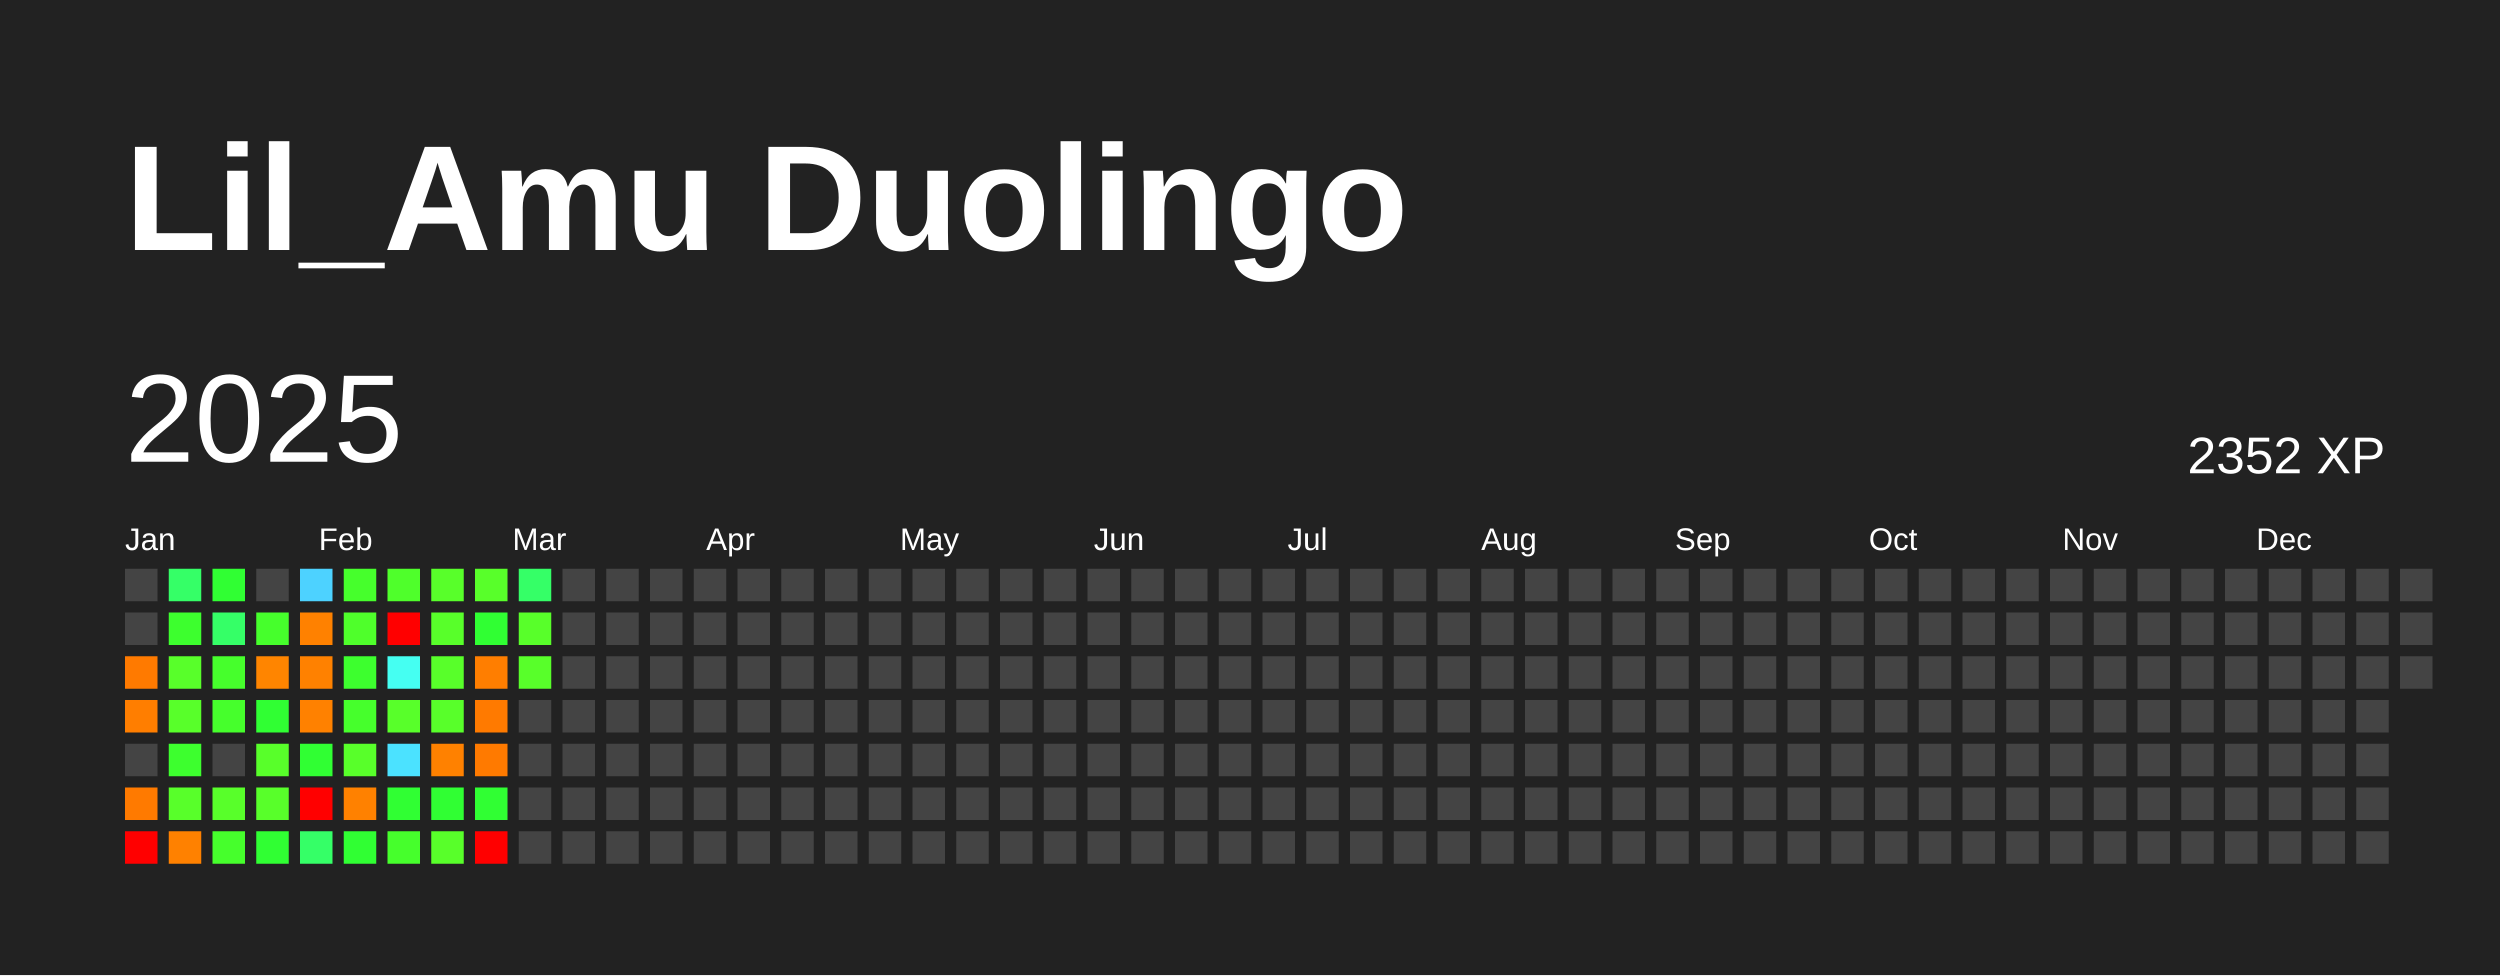
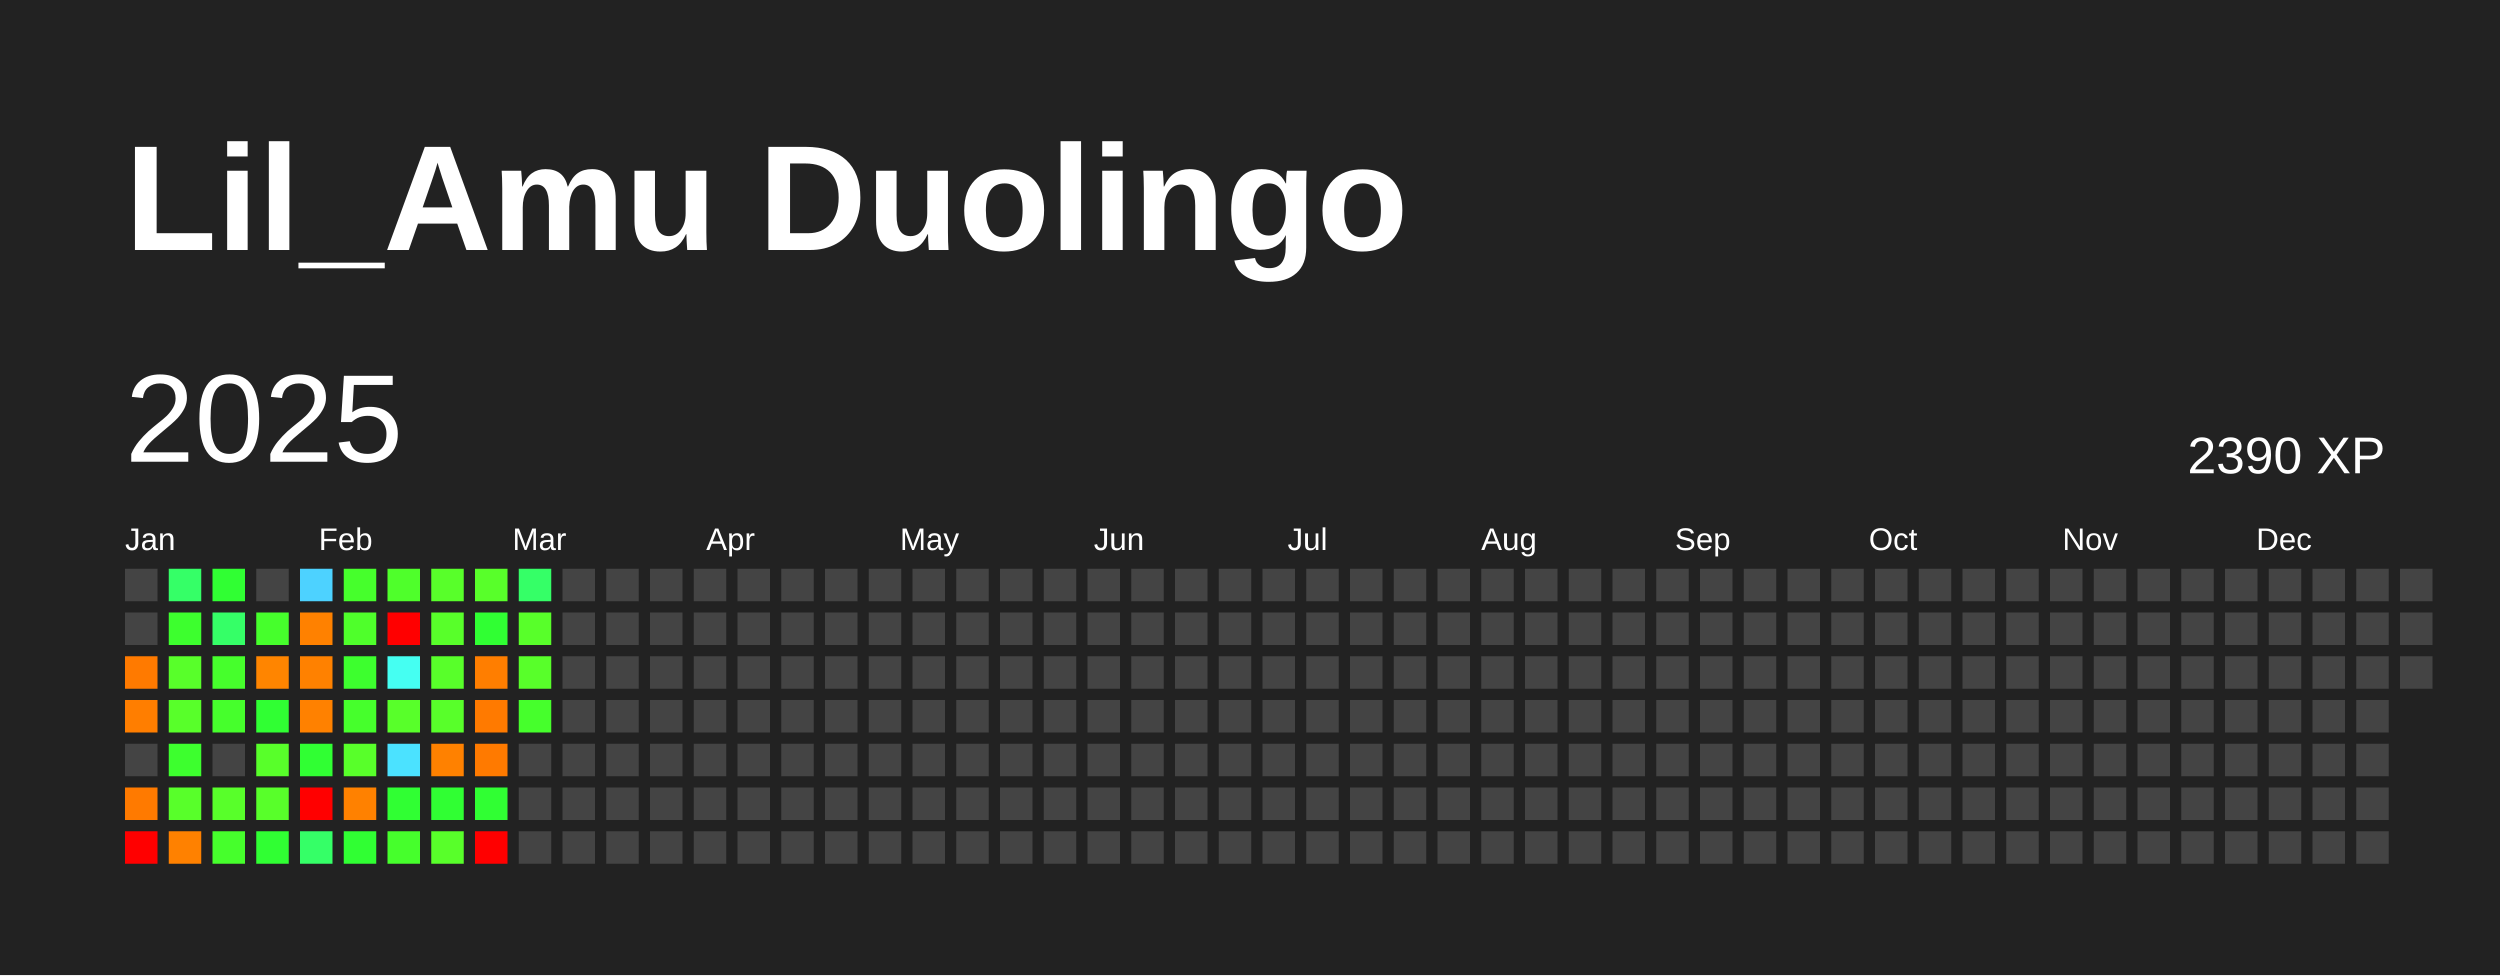
<svg xmlns="http://www.w3.org/2000/svg" baseProfile="full" height="78mm" version="1.1" viewBox="0,0,200,78" width="200mm">
  <defs />
  <rect fill="#222222" height="78" width="200" x="0" y="0" />
  <text fill="#FFFFFF" style="font-size:12px; font-family:Arial; font-weight:bold;" x="10" y="20">Lil_Amu Duolingo</text>
  <text dominant-baseline="hanging" fill="#FFFFFF" style="font-size:10.0px; font-family:Arial;" x="10" y="30">2025</text>
-   <text dominant-baseline="hanging" fill="#FFFFFF" style="font-size:4.125px; font-family:Arial;" x="175" y="35">2352 XP</text>
+   <text dominant-baseline="hanging" fill="#FFFFFF" style="font-size:4.125px; font-family:Arial;" x="175" y="35">2390 XP</text>
  <text fill="#FFFFFF" style="font-size:2.5px; font-family:Arial" x="10.0" y="44">Jan</text>
  <text fill="#FFFFFF" style="font-size:2.5px; font-family:Arial" x="25.5" y="44">Feb</text>
  <text fill="#FFFFFF" style="font-size:2.5px; font-family:Arial" x="41.0" y="44">Mar</text>
  <text fill="#FFFFFF" style="font-size:2.5px; font-family:Arial" x="56.5" y="44">Apr</text>
  <text fill="#FFFFFF" style="font-size:2.5px; font-family:Arial" x="72.0" y="44">May</text>
  <text fill="#FFFFFF" style="font-size:2.5px; font-family:Arial" x="87.5" y="44">Jun</text>
  <text fill="#FFFFFF" style="font-size:2.5px; font-family:Arial" x="103.0" y="44">Jul</text>
  <text fill="#FFFFFF" style="font-size:2.5px; font-family:Arial" x="118.5" y="44">Aug</text>
  <text fill="#FFFFFF" style="font-size:2.5px; font-family:Arial" x="134.0" y="44">Sep</text>
  <text fill="#FFFFFF" style="font-size:2.5px; font-family:Arial" x="149.5" y="44">Oct</text>
  <text fill="#FFFFFF" style="font-size:2.5px; font-family:Arial" x="165.0" y="44">Nov</text>
  <text fill="#FFFFFF" style="font-size:2.5px; font-family:Arial" x="180.5" y="44">Dec</text>
  <rect fill="#444444" height="2.6" width="2.6" x="10.0" y="45.5" />
  <rect fill="#444444" height="2.6" width="2.6" x="10.0" y="49.0" />
  <rect fill="#ff7a00" height="2.6" width="2.6" x="10.0" y="52.5" />
  <rect fill="#ff7e00" height="2.6" width="2.6" x="10.0" y="56.0" />
  <rect fill="#444444" height="2.6" width="2.6" x="10.0" y="59.5" />
  <rect fill="#ff7a00" height="2.6" width="2.6" x="10.0" y="63.0" />
  <rect fill="red" height="2.6" width="2.6" x="10.0" y="66.5" />
  <rect fill="#35ff67" height="2.6" width="2.6" x="13.5" y="45.5" />
  <rect fill="#3dff2e" height="2.6" width="2.6" x="13.5" y="49.0" />
  <rect fill="#58ff2a" height="2.6" width="2.6" x="13.5" y="52.5" />
  <rect fill="#58ff2a" height="2.6" width="2.6" x="13.5" y="56.0" />
  <rect fill="#3dff2e" height="2.6" width="2.6" x="13.5" y="59.5" />
  <rect fill="#58ff2a" height="2.6" width="2.6" x="13.5" y="63.0" />
  <rect fill="#ff8100" height="2.6" width="2.6" x="13.5" y="66.5" />
  <rect fill="#30ff33" height="2.6" width="2.6" x="17.0" y="45.5" />
  <rect fill="#35ff67" height="2.6" width="2.6" x="17.0" y="49.0" />
  <rect fill="#46ff2c" height="2.6" width="2.6" x="17.0" y="52.5" />
  <rect fill="#46ff2c" height="2.6" width="2.6" x="17.0" y="56.0" />
  <rect fill="#444444" height="2.6" width="2.6" x="17.0" y="59.5" />
  <rect fill="#58ff2a" height="2.6" width="2.6" x="17.0" y="63.0" />
  <rect fill="#46ff2c" height="2.6" width="2.6" x="17.0" y="66.5" />
  <rect fill="#444444" height="2.6" width="2.6" x="20.5" y="45.5" />
  <rect fill="#46ff2c" height="2.6" width="2.6" x="20.5" y="49.0" />
  <rect fill="#ff8500" height="2.6" width="2.6" x="20.5" y="52.5" />
  <rect fill="#30ff33" height="2.6" width="2.6" x="20.5" y="56.0" />
  <rect fill="#58ff2a" height="2.6" width="2.6" x="20.5" y="59.5" />
  <rect fill="#58ff2a" height="2.6" width="2.6" x="20.5" y="63.0" />
  <rect fill="#30ff33" height="2.6" width="2.6" x="20.5" y="66.5" />
  <rect fill="#4dd2ff" height="2.6" width="2.6" x="24.0" y="45.5" />
  <rect fill="#ff8100" height="2.6" width="2.6" x="24.0" y="49.0" />
  <rect fill="#ff8100" height="2.6" width="2.6" x="24.0" y="52.5" />
  <rect fill="#ff8100" height="2.6" width="2.6" x="24.0" y="56.0" />
  <rect fill="#30ff33" height="2.6" width="2.6" x="24.0" y="59.5" />
  <rect fill="red" height="2.6" width="2.6" x="24.0" y="63.0" />
  <rect fill="#35ff67" height="2.6" width="2.6" x="24.0" y="66.5" />
  <rect fill="#46ff2c" height="2.6" width="2.6" x="27.5" y="45.5" />
  <rect fill="#4fff2b" height="2.6" width="2.6" x="27.5" y="49.0" />
  <rect fill="#3dff2e" height="2.6" width="2.6" x="27.5" y="52.5" />
  <rect fill="#46ff2c" height="2.6" width="2.6" x="27.5" y="56.0" />
  <rect fill="#58ff2a" height="2.6" width="2.6" x="27.5" y="59.5" />
  <rect fill="#ff8100" height="2.6" width="2.6" x="27.5" y="63.0" />
  <rect fill="#30ff33" height="2.6" width="2.6" x="27.5" y="66.5" />
  <rect fill="#4fff2b" height="2.6" width="2.6" x="31.0" y="45.5" />
  <rect fill="red" height="2.6" width="2.6" x="31.0" y="49.0" />
  <rect fill="#45fff2" height="2.6" width="2.6" x="31.0" y="52.5" />
  <rect fill="#58ff2a" height="2.6" width="2.6" x="31.0" y="56.0" />
  <rect fill="#4be2ff" height="2.6" width="2.6" x="31.0" y="59.5" />
  <rect fill="#30ff33" height="2.6" width="2.6" x="31.0" y="63.0" />
  <rect fill="#46ff2c" height="2.6" width="2.6" x="31.0" y="66.5" />
  <rect fill="#58ff2a" height="2.6" width="2.6" x="34.5" y="45.5" />
  <rect fill="#58ff2a" height="2.6" width="2.6" x="34.5" y="49.0" />
  <rect fill="#58ff2a" height="2.6" width="2.6" x="34.5" y="52.5" />
  <rect fill="#58ff2a" height="2.6" width="2.6" x="34.5" y="56.0" />
  <rect fill="#ff8100" height="2.6" width="2.6" x="34.5" y="59.5" />
  <rect fill="#30ff33" height="2.6" width="2.6" x="34.5" y="63.0" />
  <rect fill="#58ff2a" height="2.6" width="2.6" x="34.5" y="66.5" />
  <rect fill="#58ff2a" height="2.6" width="2.6" x="38.0" y="45.5" />
  <rect fill="#30ff33" height="2.6" width="2.6" x="38.0" y="49.0" />
  <rect fill="#ff7e00" height="2.6" width="2.6" x="38.0" y="52.5" />
  <rect fill="#ff7a00" height="2.6" width="2.6" x="38.0" y="56.0" />
  <rect fill="#ff7a00" height="2.6" width="2.6" x="38.0" y="59.5" />
  <rect fill="#30ff33" height="2.6" width="2.6" x="38.0" y="63.0" />
  <rect fill="red" height="2.6" width="2.6" x="38.0" y="66.5" />
  <rect fill="#35ff67" height="2.6" width="2.6" x="41.5" y="45.5" />
  <rect fill="#58ff2a" height="2.6" width="2.6" x="41.5" y="49.0" />
  <rect fill="#58ff2a" height="2.6" width="2.6" x="41.5" y="52.5" />
-   <rect fill="#444444" height="2.6" width="2.6" x="41.5" y="56.0" />
+   <rect fill="#46ff2c" height="2.6" width="2.6" x="41.5" y="56.0" />
  <rect fill="#444444" height="2.6" width="2.6" x="41.5" y="59.5" />
  <rect fill="#444444" height="2.6" width="2.6" x="41.5" y="63.0" />
  <rect fill="#444444" height="2.6" width="2.6" x="41.5" y="66.5" />
  <rect fill="#444444" height="2.6" width="2.6" x="45.0" y="45.5" />
  <rect fill="#444444" height="2.6" width="2.6" x="45.0" y="49.0" />
  <rect fill="#444444" height="2.6" width="2.6" x="45.0" y="52.5" />
  <rect fill="#444444" height="2.6" width="2.6" x="45.0" y="56.0" />
  <rect fill="#444444" height="2.6" width="2.6" x="45.0" y="59.5" />
  <rect fill="#444444" height="2.6" width="2.6" x="45.0" y="63.0" />
  <rect fill="#444444" height="2.6" width="2.6" x="45.0" y="66.5" />
  <rect fill="#444444" height="2.6" width="2.6" x="48.5" y="45.5" />
  <rect fill="#444444" height="2.6" width="2.6" x="48.5" y="49.0" />
  <rect fill="#444444" height="2.6" width="2.6" x="48.5" y="52.5" />
  <rect fill="#444444" height="2.6" width="2.6" x="48.5" y="56.0" />
  <rect fill="#444444" height="2.6" width="2.6" x="48.5" y="59.5" />
  <rect fill="#444444" height="2.6" width="2.6" x="48.5" y="63.0" />
  <rect fill="#444444" height="2.6" width="2.6" x="48.5" y="66.5" />
  <rect fill="#444444" height="2.6" width="2.6" x="52.0" y="45.5" />
  <rect fill="#444444" height="2.6" width="2.6" x="52.0" y="49.0" />
  <rect fill="#444444" height="2.6" width="2.6" x="52.0" y="52.5" />
  <rect fill="#444444" height="2.6" width="2.6" x="52.0" y="56.0" />
  <rect fill="#444444" height="2.6" width="2.6" x="52.0" y="59.5" />
  <rect fill="#444444" height="2.6" width="2.6" x="52.0" y="63.0" />
  <rect fill="#444444" height="2.6" width="2.6" x="52.0" y="66.5" />
  <rect fill="#444444" height="2.6" width="2.6" x="55.5" y="45.5" />
  <rect fill="#444444" height="2.6" width="2.6" x="55.5" y="49.0" />
  <rect fill="#444444" height="2.6" width="2.6" x="55.5" y="52.5" />
  <rect fill="#444444" height="2.6" width="2.6" x="55.5" y="56.0" />
  <rect fill="#444444" height="2.6" width="2.6" x="55.5" y="59.5" />
  <rect fill="#444444" height="2.6" width="2.6" x="55.5" y="63.0" />
  <rect fill="#444444" height="2.6" width="2.6" x="55.5" y="66.5" />
  <rect fill="#444444" height="2.6" width="2.6" x="59.0" y="45.5" />
  <rect fill="#444444" height="2.6" width="2.6" x="59.0" y="49.0" />
  <rect fill="#444444" height="2.6" width="2.6" x="59.0" y="52.5" />
  <rect fill="#444444" height="2.6" width="2.6" x="59.0" y="56.0" />
  <rect fill="#444444" height="2.6" width="2.6" x="59.0" y="59.5" />
  <rect fill="#444444" height="2.6" width="2.6" x="59.0" y="63.0" />
  <rect fill="#444444" height="2.6" width="2.6" x="59.0" y="66.5" />
  <rect fill="#444444" height="2.6" width="2.6" x="62.5" y="45.5" />
  <rect fill="#444444" height="2.6" width="2.6" x="62.5" y="49.0" />
  <rect fill="#444444" height="2.6" width="2.6" x="62.5" y="52.5" />
  <rect fill="#444444" height="2.6" width="2.6" x="62.5" y="56.0" />
  <rect fill="#444444" height="2.6" width="2.6" x="62.5" y="59.5" />
  <rect fill="#444444" height="2.6" width="2.6" x="62.5" y="63.0" />
  <rect fill="#444444" height="2.6" width="2.6" x="62.5" y="66.5" />
  <rect fill="#444444" height="2.6" width="2.6" x="66.0" y="45.5" />
  <rect fill="#444444" height="2.6" width="2.6" x="66.0" y="49.0" />
  <rect fill="#444444" height="2.6" width="2.6" x="66.0" y="52.5" />
  <rect fill="#444444" height="2.6" width="2.6" x="66.0" y="56.0" />
  <rect fill="#444444" height="2.6" width="2.6" x="66.0" y="59.5" />
  <rect fill="#444444" height="2.6" width="2.6" x="66.0" y="63.0" />
  <rect fill="#444444" height="2.6" width="2.6" x="66.0" y="66.5" />
  <rect fill="#444444" height="2.6" width="2.6" x="69.5" y="45.5" />
  <rect fill="#444444" height="2.6" width="2.6" x="69.5" y="49.0" />
  <rect fill="#444444" height="2.6" width="2.6" x="69.5" y="52.5" />
  <rect fill="#444444" height="2.6" width="2.6" x="69.5" y="56.0" />
  <rect fill="#444444" height="2.6" width="2.6" x="69.5" y="59.5" />
  <rect fill="#444444" height="2.6" width="2.6" x="69.5" y="63.0" />
  <rect fill="#444444" height="2.6" width="2.6" x="69.5" y="66.5" />
  <rect fill="#444444" height="2.6" width="2.6" x="73.0" y="45.5" />
  <rect fill="#444444" height="2.6" width="2.6" x="73.0" y="49.0" />
  <rect fill="#444444" height="2.6" width="2.6" x="73.0" y="52.5" />
  <rect fill="#444444" height="2.6" width="2.6" x="73.0" y="56.0" />
  <rect fill="#444444" height="2.6" width="2.6" x="73.0" y="59.5" />
  <rect fill="#444444" height="2.6" width="2.6" x="73.0" y="63.0" />
  <rect fill="#444444" height="2.6" width="2.6" x="73.0" y="66.5" />
  <rect fill="#444444" height="2.6" width="2.6" x="76.5" y="45.5" />
  <rect fill="#444444" height="2.6" width="2.6" x="76.5" y="49.0" />
  <rect fill="#444444" height="2.6" width="2.6" x="76.5" y="52.5" />
  <rect fill="#444444" height="2.6" width="2.6" x="76.5" y="56.0" />
  <rect fill="#444444" height="2.6" width="2.6" x="76.5" y="59.5" />
  <rect fill="#444444" height="2.6" width="2.6" x="76.5" y="63.0" />
  <rect fill="#444444" height="2.6" width="2.6" x="76.5" y="66.5" />
  <rect fill="#444444" height="2.6" width="2.6" x="80.0" y="45.5" />
  <rect fill="#444444" height="2.6" width="2.6" x="80.0" y="49.0" />
  <rect fill="#444444" height="2.6" width="2.6" x="80.0" y="52.5" />
  <rect fill="#444444" height="2.6" width="2.6" x="80.0" y="56.0" />
  <rect fill="#444444" height="2.6" width="2.6" x="80.0" y="59.5" />
  <rect fill="#444444" height="2.6" width="2.6" x="80.0" y="63.0" />
  <rect fill="#444444" height="2.6" width="2.6" x="80.0" y="66.5" />
  <rect fill="#444444" height="2.6" width="2.6" x="83.5" y="45.5" />
  <rect fill="#444444" height="2.6" width="2.6" x="83.5" y="49.0" />
  <rect fill="#444444" height="2.6" width="2.6" x="83.5" y="52.5" />
  <rect fill="#444444" height="2.6" width="2.6" x="83.5" y="56.0" />
  <rect fill="#444444" height="2.6" width="2.6" x="83.5" y="59.5" />
  <rect fill="#444444" height="2.6" width="2.6" x="83.5" y="63.0" />
  <rect fill="#444444" height="2.6" width="2.6" x="83.5" y="66.5" />
  <rect fill="#444444" height="2.6" width="2.6" x="87.0" y="45.5" />
  <rect fill="#444444" height="2.6" width="2.6" x="87.0" y="49.0" />
  <rect fill="#444444" height="2.6" width="2.6" x="87.0" y="52.5" />
  <rect fill="#444444" height="2.6" width="2.6" x="87.0" y="56.0" />
  <rect fill="#444444" height="2.6" width="2.6" x="87.0" y="59.5" />
  <rect fill="#444444" height="2.6" width="2.6" x="87.0" y="63.0" />
  <rect fill="#444444" height="2.6" width="2.6" x="87.0" y="66.5" />
  <rect fill="#444444" height="2.6" width="2.6" x="90.5" y="45.5" />
  <rect fill="#444444" height="2.6" width="2.6" x="90.5" y="49.0" />
  <rect fill="#444444" height="2.6" width="2.6" x="90.5" y="52.5" />
  <rect fill="#444444" height="2.6" width="2.6" x="90.5" y="56.0" />
  <rect fill="#444444" height="2.6" width="2.6" x="90.5" y="59.5" />
  <rect fill="#444444" height="2.6" width="2.6" x="90.5" y="63.0" />
  <rect fill="#444444" height="2.6" width="2.6" x="90.5" y="66.5" />
  <rect fill="#444444" height="2.6" width="2.6" x="94.0" y="45.5" />
  <rect fill="#444444" height="2.6" width="2.6" x="94.0" y="49.0" />
  <rect fill="#444444" height="2.6" width="2.6" x="94.0" y="52.5" />
  <rect fill="#444444" height="2.6" width="2.6" x="94.0" y="56.0" />
  <rect fill="#444444" height="2.6" width="2.6" x="94.0" y="59.5" />
  <rect fill="#444444" height="2.6" width="2.6" x="94.0" y="63.0" />
  <rect fill="#444444" height="2.6" width="2.6" x="94.0" y="66.5" />
  <rect fill="#444444" height="2.6" width="2.6" x="97.5" y="45.5" />
  <rect fill="#444444" height="2.6" width="2.6" x="97.5" y="49.0" />
  <rect fill="#444444" height="2.6" width="2.6" x="97.5" y="52.5" />
  <rect fill="#444444" height="2.6" width="2.6" x="97.5" y="56.0" />
  <rect fill="#444444" height="2.6" width="2.6" x="97.5" y="59.5" />
  <rect fill="#444444" height="2.6" width="2.6" x="97.5" y="63.0" />
  <rect fill="#444444" height="2.6" width="2.6" x="97.5" y="66.5" />
  <rect fill="#444444" height="2.6" width="2.6" x="101.0" y="45.5" />
  <rect fill="#444444" height="2.6" width="2.6" x="101.0" y="49.0" />
  <rect fill="#444444" height="2.6" width="2.6" x="101.0" y="52.5" />
  <rect fill="#444444" height="2.6" width="2.6" x="101.0" y="56.0" />
  <rect fill="#444444" height="2.6" width="2.6" x="101.0" y="59.5" />
  <rect fill="#444444" height="2.6" width="2.6" x="101.0" y="63.0" />
  <rect fill="#444444" height="2.6" width="2.6" x="101.0" y="66.5" />
  <rect fill="#444444" height="2.6" width="2.6" x="104.5" y="45.5" />
  <rect fill="#444444" height="2.6" width="2.6" x="104.5" y="49.0" />
  <rect fill="#444444" height="2.6" width="2.6" x="104.5" y="52.5" />
  <rect fill="#444444" height="2.6" width="2.6" x="104.5" y="56.0" />
  <rect fill="#444444" height="2.6" width="2.6" x="104.5" y="59.5" />
  <rect fill="#444444" height="2.6" width="2.6" x="104.5" y="63.0" />
  <rect fill="#444444" height="2.6" width="2.6" x="104.5" y="66.5" />
  <rect fill="#444444" height="2.6" width="2.6" x="108.0" y="45.5" />
  <rect fill="#444444" height="2.6" width="2.6" x="108.0" y="49.0" />
  <rect fill="#444444" height="2.6" width="2.6" x="108.0" y="52.5" />
  <rect fill="#444444" height="2.6" width="2.6" x="108.0" y="56.0" />
  <rect fill="#444444" height="2.6" width="2.6" x="108.0" y="59.5" />
  <rect fill="#444444" height="2.6" width="2.6" x="108.0" y="63.0" />
  <rect fill="#444444" height="2.6" width="2.6" x="108.0" y="66.5" />
  <rect fill="#444444" height="2.6" width="2.6" x="111.5" y="45.5" />
  <rect fill="#444444" height="2.6" width="2.6" x="111.5" y="49.0" />
  <rect fill="#444444" height="2.6" width="2.6" x="111.5" y="52.5" />
  <rect fill="#444444" height="2.6" width="2.6" x="111.5" y="56.0" />
  <rect fill="#444444" height="2.6" width="2.6" x="111.5" y="59.5" />
  <rect fill="#444444" height="2.6" width="2.6" x="111.5" y="63.0" />
  <rect fill="#444444" height="2.6" width="2.6" x="111.5" y="66.5" />
  <rect fill="#444444" height="2.6" width="2.6" x="115.0" y="45.5" />
  <rect fill="#444444" height="2.6" width="2.6" x="115.0" y="49.0" />
  <rect fill="#444444" height="2.6" width="2.6" x="115.0" y="52.5" />
  <rect fill="#444444" height="2.6" width="2.6" x="115.0" y="56.0" />
  <rect fill="#444444" height="2.6" width="2.6" x="115.0" y="59.5" />
  <rect fill="#444444" height="2.6" width="2.6" x="115.0" y="63.0" />
  <rect fill="#444444" height="2.6" width="2.6" x="115.0" y="66.5" />
  <rect fill="#444444" height="2.6" width="2.6" x="118.5" y="45.5" />
  <rect fill="#444444" height="2.6" width="2.6" x="118.5" y="49.0" />
  <rect fill="#444444" height="2.6" width="2.6" x="118.5" y="52.5" />
  <rect fill="#444444" height="2.6" width="2.6" x="118.5" y="56.0" />
  <rect fill="#444444" height="2.6" width="2.6" x="118.5" y="59.5" />
  <rect fill="#444444" height="2.6" width="2.6" x="118.5" y="63.0" />
  <rect fill="#444444" height="2.6" width="2.6" x="118.5" y="66.5" />
  <rect fill="#444444" height="2.6" width="2.6" x="122.0" y="45.5" />
  <rect fill="#444444" height="2.6" width="2.6" x="122.0" y="49.0" />
  <rect fill="#444444" height="2.6" width="2.6" x="122.0" y="52.5" />
  <rect fill="#444444" height="2.6" width="2.6" x="122.0" y="56.0" />
  <rect fill="#444444" height="2.6" width="2.6" x="122.0" y="59.5" />
  <rect fill="#444444" height="2.6" width="2.6" x="122.0" y="63.0" />
  <rect fill="#444444" height="2.6" width="2.6" x="122.0" y="66.5" />
  <rect fill="#444444" height="2.6" width="2.6" x="125.5" y="45.5" />
  <rect fill="#444444" height="2.6" width="2.6" x="125.5" y="49.0" />
  <rect fill="#444444" height="2.6" width="2.6" x="125.5" y="52.5" />
  <rect fill="#444444" height="2.6" width="2.6" x="125.5" y="56.0" />
  <rect fill="#444444" height="2.6" width="2.6" x="125.5" y="59.5" />
  <rect fill="#444444" height="2.6" width="2.6" x="125.5" y="63.0" />
  <rect fill="#444444" height="2.6" width="2.6" x="125.5" y="66.5" />
  <rect fill="#444444" height="2.6" width="2.6" x="129.0" y="45.5" />
  <rect fill="#444444" height="2.6" width="2.6" x="129.0" y="49.0" />
  <rect fill="#444444" height="2.6" width="2.6" x="129.0" y="52.5" />
  <rect fill="#444444" height="2.6" width="2.6" x="129.0" y="56.0" />
  <rect fill="#444444" height="2.6" width="2.6" x="129.0" y="59.5" />
  <rect fill="#444444" height="2.6" width="2.6" x="129.0" y="63.0" />
  <rect fill="#444444" height="2.6" width="2.6" x="129.0" y="66.5" />
  <rect fill="#444444" height="2.6" width="2.6" x="132.5" y="45.5" />
  <rect fill="#444444" height="2.6" width="2.6" x="132.5" y="49.0" />
  <rect fill="#444444" height="2.6" width="2.6" x="132.5" y="52.5" />
  <rect fill="#444444" height="2.6" width="2.6" x="132.5" y="56.0" />
  <rect fill="#444444" height="2.6" width="2.6" x="132.5" y="59.5" />
  <rect fill="#444444" height="2.6" width="2.6" x="132.5" y="63.0" />
  <rect fill="#444444" height="2.6" width="2.6" x="132.5" y="66.5" />
  <rect fill="#444444" height="2.6" width="2.6" x="136.0" y="45.5" />
  <rect fill="#444444" height="2.6" width="2.6" x="136.0" y="49.0" />
  <rect fill="#444444" height="2.6" width="2.6" x="136.0" y="52.5" />
  <rect fill="#444444" height="2.6" width="2.6" x="136.0" y="56.0" />
  <rect fill="#444444" height="2.6" width="2.6" x="136.0" y="59.5" />
  <rect fill="#444444" height="2.6" width="2.6" x="136.0" y="63.0" />
  <rect fill="#444444" height="2.6" width="2.6" x="136.0" y="66.5" />
  <rect fill="#444444" height="2.6" width="2.6" x="139.5" y="45.5" />
  <rect fill="#444444" height="2.6" width="2.6" x="139.5" y="49.0" />
  <rect fill="#444444" height="2.6" width="2.6" x="139.5" y="52.5" />
  <rect fill="#444444" height="2.6" width="2.6" x="139.5" y="56.0" />
  <rect fill="#444444" height="2.6" width="2.6" x="139.5" y="59.5" />
  <rect fill="#444444" height="2.6" width="2.6" x="139.5" y="63.0" />
  <rect fill="#444444" height="2.6" width="2.6" x="139.5" y="66.5" />
  <rect fill="#444444" height="2.6" width="2.6" x="143.0" y="45.5" />
  <rect fill="#444444" height="2.6" width="2.6" x="143.0" y="49.0" />
  <rect fill="#444444" height="2.6" width="2.6" x="143.0" y="52.5" />
  <rect fill="#444444" height="2.6" width="2.6" x="143.0" y="56.0" />
  <rect fill="#444444" height="2.6" width="2.6" x="143.0" y="59.5" />
  <rect fill="#444444" height="2.6" width="2.6" x="143.0" y="63.0" />
  <rect fill="#444444" height="2.6" width="2.6" x="143.0" y="66.5" />
  <rect fill="#444444" height="2.6" width="2.6" x="146.5" y="45.5" />
  <rect fill="#444444" height="2.6" width="2.6" x="146.5" y="49.0" />
  <rect fill="#444444" height="2.6" width="2.6" x="146.5" y="52.5" />
  <rect fill="#444444" height="2.6" width="2.6" x="146.5" y="56.0" />
  <rect fill="#444444" height="2.6" width="2.6" x="146.5" y="59.5" />
  <rect fill="#444444" height="2.6" width="2.6" x="146.5" y="63.0" />
  <rect fill="#444444" height="2.6" width="2.6" x="146.5" y="66.5" />
  <rect fill="#444444" height="2.6" width="2.6" x="150.0" y="45.5" />
  <rect fill="#444444" height="2.6" width="2.6" x="150.0" y="49.0" />
  <rect fill="#444444" height="2.6" width="2.6" x="150.0" y="52.5" />
  <rect fill="#444444" height="2.6" width="2.6" x="150.0" y="56.0" />
  <rect fill="#444444" height="2.6" width="2.6" x="150.0" y="59.5" />
  <rect fill="#444444" height="2.6" width="2.6" x="150.0" y="63.0" />
  <rect fill="#444444" height="2.6" width="2.6" x="150.0" y="66.5" />
  <rect fill="#444444" height="2.6" width="2.6" x="153.5" y="45.5" />
  <rect fill="#444444" height="2.6" width="2.6" x="153.5" y="49.0" />
  <rect fill="#444444" height="2.6" width="2.6" x="153.5" y="52.5" />
  <rect fill="#444444" height="2.6" width="2.6" x="153.5" y="56.0" />
  <rect fill="#444444" height="2.6" width="2.6" x="153.5" y="59.5" />
  <rect fill="#444444" height="2.6" width="2.6" x="153.5" y="63.0" />
  <rect fill="#444444" height="2.6" width="2.6" x="153.5" y="66.5" />
  <rect fill="#444444" height="2.6" width="2.6" x="157.0" y="45.5" />
  <rect fill="#444444" height="2.6" width="2.6" x="157.0" y="49.0" />
  <rect fill="#444444" height="2.6" width="2.6" x="157.0" y="52.5" />
  <rect fill="#444444" height="2.6" width="2.6" x="157.0" y="56.0" />
  <rect fill="#444444" height="2.6" width="2.6" x="157.0" y="59.5" />
  <rect fill="#444444" height="2.6" width="2.6" x="157.0" y="63.0" />
  <rect fill="#444444" height="2.6" width="2.6" x="157.0" y="66.5" />
  <rect fill="#444444" height="2.6" width="2.6" x="160.5" y="45.5" />
  <rect fill="#444444" height="2.6" width="2.6" x="160.5" y="49.0" />
  <rect fill="#444444" height="2.6" width="2.6" x="160.5" y="52.5" />
  <rect fill="#444444" height="2.6" width="2.6" x="160.5" y="56.0" />
  <rect fill="#444444" height="2.6" width="2.6" x="160.5" y="59.5" />
  <rect fill="#444444" height="2.6" width="2.6" x="160.5" y="63.0" />
  <rect fill="#444444" height="2.6" width="2.6" x="160.5" y="66.5" />
  <rect fill="#444444" height="2.6" width="2.6" x="164.0" y="45.5" />
  <rect fill="#444444" height="2.6" width="2.6" x="164.0" y="49.0" />
  <rect fill="#444444" height="2.6" width="2.6" x="164.0" y="52.5" />
  <rect fill="#444444" height="2.6" width="2.6" x="164.0" y="56.0" />
  <rect fill="#444444" height="2.6" width="2.6" x="164.0" y="59.5" />
  <rect fill="#444444" height="2.6" width="2.6" x="164.0" y="63.0" />
  <rect fill="#444444" height="2.6" width="2.6" x="164.0" y="66.5" />
  <rect fill="#444444" height="2.6" width="2.6" x="167.5" y="45.5" />
  <rect fill="#444444" height="2.6" width="2.6" x="167.5" y="49.0" />
  <rect fill="#444444" height="2.6" width="2.6" x="167.5" y="52.5" />
  <rect fill="#444444" height="2.6" width="2.6" x="167.5" y="56.0" />
  <rect fill="#444444" height="2.6" width="2.6" x="167.5" y="59.5" />
  <rect fill="#444444" height="2.6" width="2.6" x="167.5" y="63.0" />
  <rect fill="#444444" height="2.6" width="2.6" x="167.5" y="66.5" />
  <rect fill="#444444" height="2.6" width="2.6" x="171.0" y="45.5" />
  <rect fill="#444444" height="2.6" width="2.6" x="171.0" y="49.0" />
  <rect fill="#444444" height="2.6" width="2.6" x="171.0" y="52.5" />
  <rect fill="#444444" height="2.6" width="2.6" x="171.0" y="56.0" />
  <rect fill="#444444" height="2.6" width="2.6" x="171.0" y="59.5" />
  <rect fill="#444444" height="2.6" width="2.6" x="171.0" y="63.0" />
  <rect fill="#444444" height="2.6" width="2.6" x="171.0" y="66.5" />
  <rect fill="#444444" height="2.6" width="2.6" x="174.5" y="45.5" />
  <rect fill="#444444" height="2.6" width="2.6" x="174.5" y="49.0" />
  <rect fill="#444444" height="2.6" width="2.6" x="174.5" y="52.5" />
  <rect fill="#444444" height="2.6" width="2.6" x="174.5" y="56.0" />
  <rect fill="#444444" height="2.6" width="2.6" x="174.5" y="59.5" />
  <rect fill="#444444" height="2.6" width="2.6" x="174.5" y="63.0" />
  <rect fill="#444444" height="2.6" width="2.6" x="174.5" y="66.5" />
  <rect fill="#444444" height="2.6" width="2.6" x="178.0" y="45.5" />
  <rect fill="#444444" height="2.6" width="2.6" x="178.0" y="49.0" />
  <rect fill="#444444" height="2.6" width="2.6" x="178.0" y="52.5" />
  <rect fill="#444444" height="2.6" width="2.6" x="178.0" y="56.0" />
  <rect fill="#444444" height="2.6" width="2.6" x="178.0" y="59.5" />
  <rect fill="#444444" height="2.6" width="2.6" x="178.0" y="63.0" />
  <rect fill="#444444" height="2.6" width="2.6" x="178.0" y="66.5" />
  <rect fill="#444444" height="2.6" width="2.6" x="181.5" y="45.5" />
  <rect fill="#444444" height="2.6" width="2.6" x="181.5" y="49.0" />
  <rect fill="#444444" height="2.6" width="2.6" x="181.5" y="52.5" />
  <rect fill="#444444" height="2.6" width="2.6" x="181.5" y="56.0" />
  <rect fill="#444444" height="2.6" width="2.6" x="181.5" y="59.5" />
  <rect fill="#444444" height="2.6" width="2.6" x="181.5" y="63.0" />
  <rect fill="#444444" height="2.6" width="2.6" x="181.5" y="66.5" />
  <rect fill="#444444" height="2.6" width="2.6" x="185.0" y="45.5" />
  <rect fill="#444444" height="2.6" width="2.6" x="185.0" y="49.0" />
  <rect fill="#444444" height="2.6" width="2.6" x="185.0" y="52.5" />
  <rect fill="#444444" height="2.6" width="2.6" x="185.0" y="56.0" />
  <rect fill="#444444" height="2.6" width="2.6" x="185.0" y="59.5" />
  <rect fill="#444444" height="2.6" width="2.6" x="185.0" y="63.0" />
  <rect fill="#444444" height="2.6" width="2.6" x="185.0" y="66.5" />
  <rect fill="#444444" height="2.6" width="2.6" x="188.5" y="45.5" />
  <rect fill="#444444" height="2.6" width="2.6" x="188.5" y="49.0" />
  <rect fill="#444444" height="2.6" width="2.6" x="188.5" y="52.5" />
  <rect fill="#444444" height="2.6" width="2.6" x="188.5" y="56.0" />
  <rect fill="#444444" height="2.6" width="2.6" x="188.5" y="59.5" />
  <rect fill="#444444" height="2.6" width="2.6" x="188.5" y="63.0" />
  <rect fill="#444444" height="2.6" width="2.6" x="188.5" y="66.5" />
  <rect fill="#444444" height="2.6" width="2.6" x="192.0" y="45.5" />
  <rect fill="#444444" height="2.6" width="2.6" x="192.0" y="49.0" />
  <rect fill="#444444" height="2.6" width="2.6" x="192.0" y="52.5" />
</svg>
